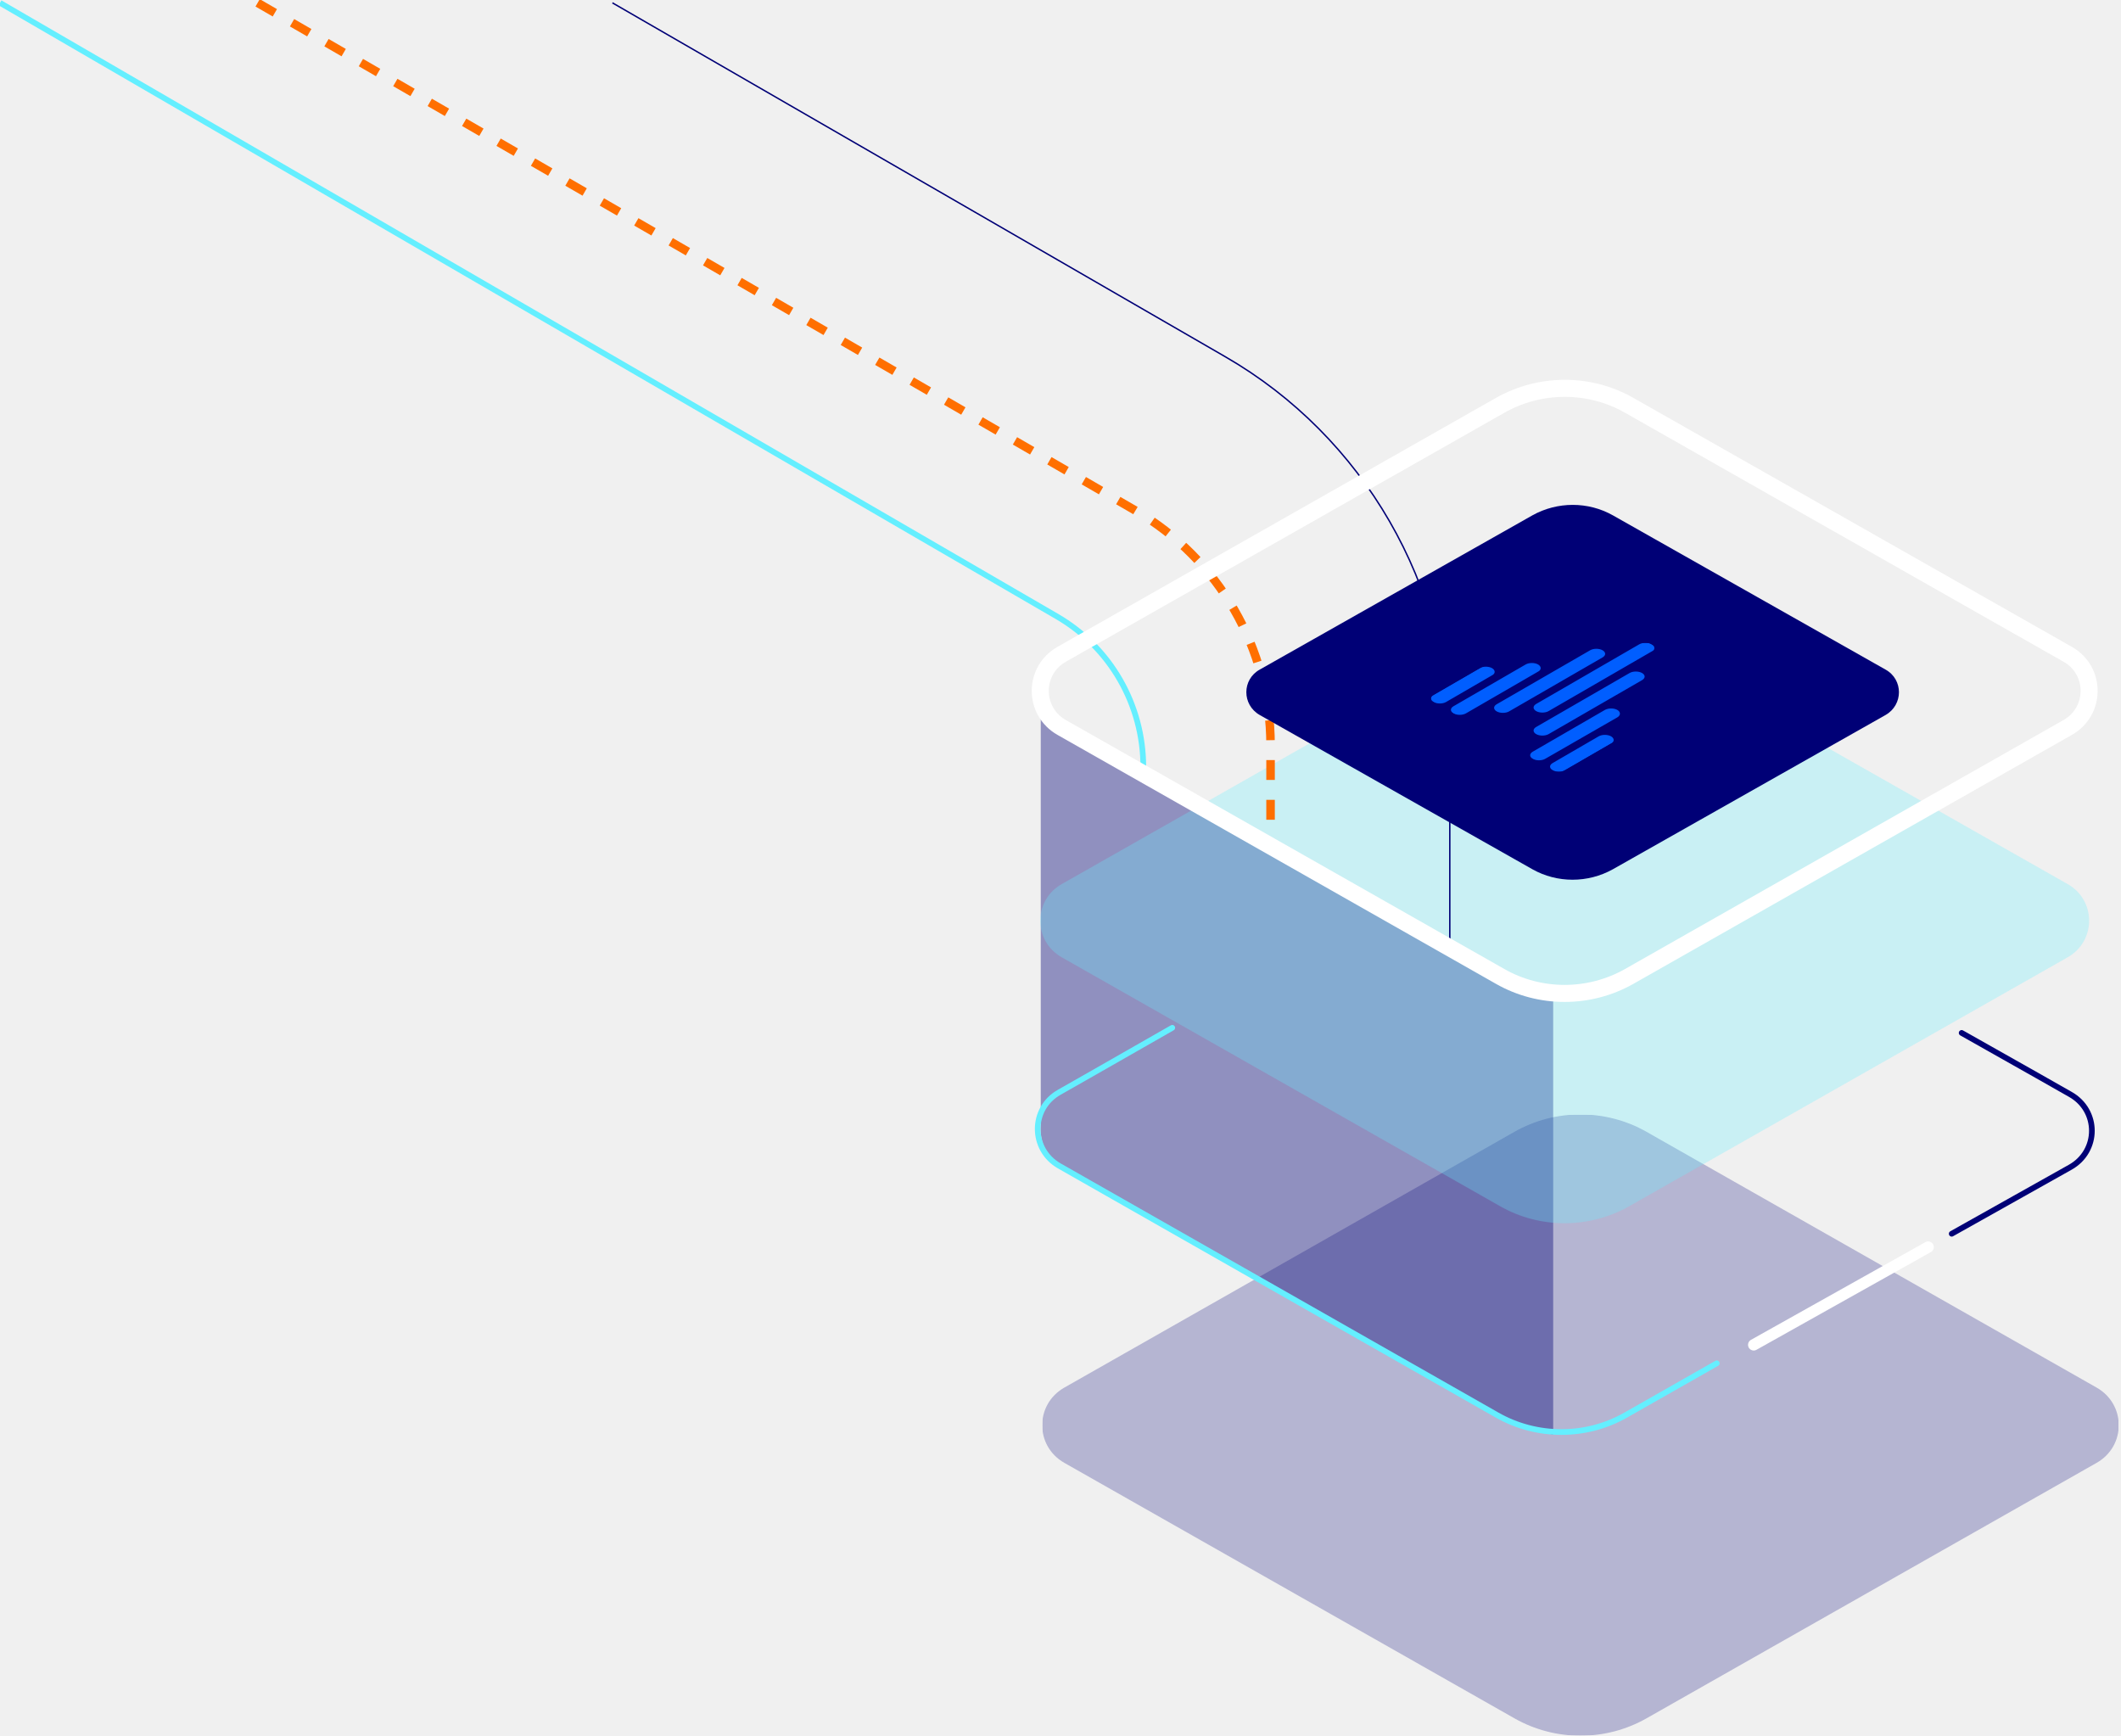
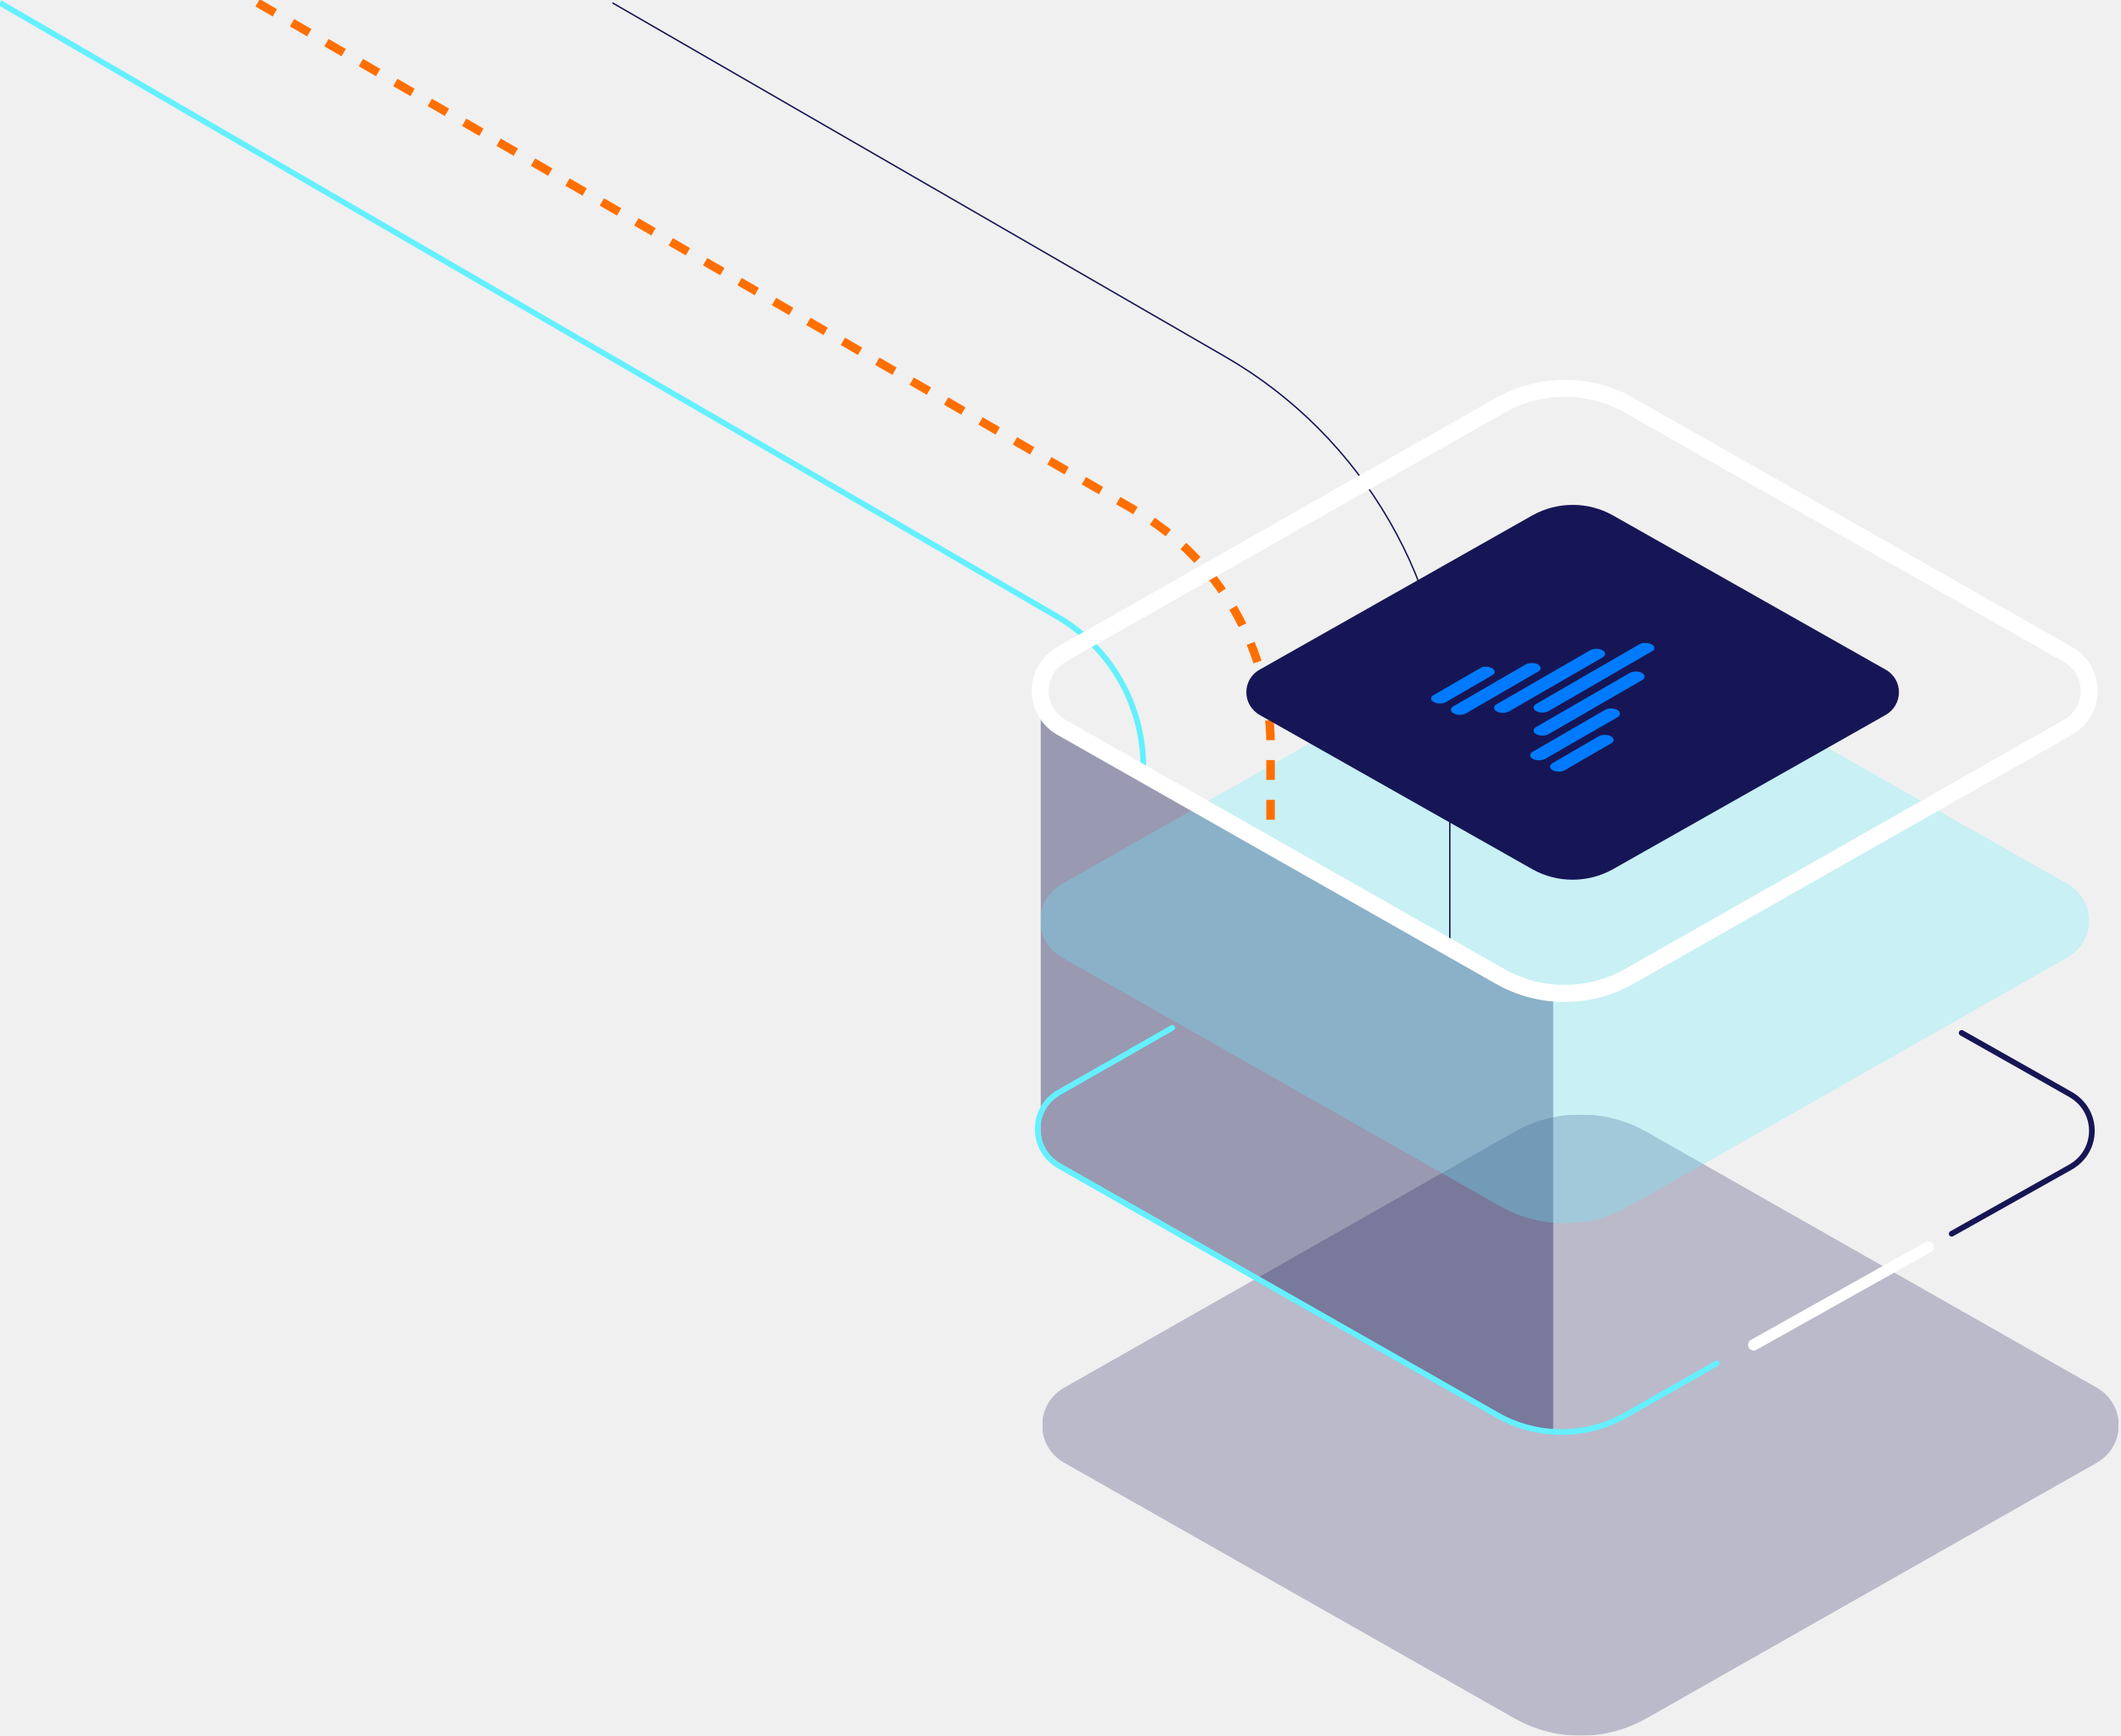
<svg xmlns="http://www.w3.org/2000/svg" version="1.1" id="Layer_1" x="0px" y="0px" viewBox="0 0 746.7 611" style="enable-background:new 0 0 746.7 611;" xml:space="preserve">
  <style type="text/css">
	.st0{opacity:0.248;}
	.st1{filter:url(#Adobe_OpacityMaskFilter);}
- 	.st2{fill:#FFFFFF;}
- 	.st3{mask:url(#mask-2_1_);fill:#000076;}
- 	.st4{opacity:0.402;fill:#000076;enable-background:new    ;}
- 	.st5{opacity:0.28;fill:#64EFFF;enable-background:new    ;}
- 	.st6{fill:none;stroke:#64EFFF;stroke-width:2;stroke-linecap:round;stroke-linejoin:round;}
- 	.st7{fill:none;stroke:#FFFFFF;stroke-width:4;stroke-linecap:round;stroke-linejoin:round;}
- 	.st8{fill:none;stroke:#000076;stroke-width:2;stroke-linecap:round;stroke-linejoin:round;}
- 	.st9{fill:none;stroke:#000076;stroke-width:0.5;}
- 	.st10{fill:none;stroke:#FF6F00;stroke-width:3;stroke-dasharray:7;}
- 	.st11{fill:none;stroke:#64EFFF;stroke-width:2;}
- 	.st12{fill:#000076;}
- 	.st13{fill:none;stroke:#FFFFFF;stroke-width:6;}
+ 	.st2{fill:#ffffff;}
+ 	.st3{mask:url(#mask-2_1_);fill:#161656;}
+ 	.st4{opacity:0.402;fill:#161656;enable-background:new    ;}
+ 	.st5{opacity:0.28;fill:#64f0ff;enable-background:new    ;}
+ 	.st6{fill:none;stroke:#64f0ff;stroke-width:2;stroke-linecap:round;stroke-linejoin:round;}
+ 	.st7{fill:none;stroke:#ffffff;stroke-width:4;stroke-linecap:round;stroke-linejoin:round;}
+ 	.st8{fill:none;stroke:#161656;stroke-width:2;stroke-linecap:round;stroke-linejoin:round;}
+ 	.st9{fill:none;stroke:#161656;stroke-width:0.5;}
+ 	.st10{fill:none;stroke:#ff6f00;stroke-width:3;stroke-dasharray:7;}
+ 	.st11{fill:none;stroke:#64f0ff;stroke-width:2;}
+ 	.st12{fill:#161656;}
+ 	.st13{fill:none;stroke:#ffffff;stroke-width:6;}
	.st14{filter:url(#Adobe_OpacityMaskFilter_1_);}
- 	.st15{mask:url(#mask-4_1_);fill:#005EFF;}
+ 	.st15{mask:url(#mask-4_1_);fill:#007bff;}
</style>
  <g id="Desktop">
    <g id="_x33_-Product" transform="translate(-686, -1246)">
      <g id="Group-29" transform="translate(687, 1247)">
        <g>
          <g id="Group-3" transform="translate(204.6105, 390.5488)" class="st0">
            <g id="Clip-2">
					</g>
            <defs>
              <filter id="Adobe_OpacityMaskFilter" filterUnits="userSpaceOnUse" x="161.3" y="0.8" width="378.9" height="218.6">
                <feColorMatrix type="matrix" values="1 0 0 0 0  0 1 0 0 0  0 0 1 0 0  0 0 0 1 0" />
              </filter>
            </defs>
            <mask maskUnits="userSpaceOnUse" x="161.3" y="0.8" width="378.9" height="218.6" id="mask-2_1_">
              <g class="st1">
                <polygon id="path-1_1_" class="st2" points="161.3,0.8 540.2,0.8 540.2,219.5 161.3,219.5        " />
              </g>
            </mask>
            <path id="Fill-1" class="st3" d="M532.5,123.4c10.4-5.9,10.4-20.6,0-26.5l-158.4-90c-14.4-8.2-32.2-8.2-46.6,0l-158.4,90       c-10.4,5.9-10.4,20.6,0,26.5l158.4,89.9c14.4,8.2,32.2,8.2,46.6,0L532.5,123.4z" />
          </g>
          <path id="Fill-4" class="st4" d="M365.4,239v155.8c0,0-1.5,10.1,8.1,16.1c9.6,6,151.1,84.8,151.1,84.8s10.7,6.2,21.2,8.3V348.5      c0,0-7.5-0.3-24.2-9.8c-16.7-9.5-146-82.7-146-82.7S364.5,251.2,365.4,239" />
          <path id="Fill-6" class="st5" d="M726.9,336c10.1-5.7,10.1-20.1,0-25.8l-154.3-87.6c-14-8-31.4-8-45.5,0l-154.3,87.6      c-10.1,5.7-10.1,20.1,0,25.8l154.3,87.6c14,8,31.4,8,45.5,0L726.9,336z" />
          <path id="Stroke-17" class="st6" d="M411.7,360.8c-22.7,13-39.8,22.7-39.8,22.7c-10.1,5.7-10.1,20.1,0,25.9L526,497.1      c14,8,31.4,8,45.4,0c0,0,13.2-7.5,32-18.2" />
          <path id="Stroke-19" class="st7" d="M616.4,472.4c19.1-10.7,41.6-23.3,61.4-34.4" />
          <path id="Stroke-21" class="st8" d="M686.1,433.3c23.7-13.3,41.7-23.4,41.7-23.4c10.2-5.7,10.2-20,0-25.7      c0,0-18.1-10.3-38.2-21.6" />
          <path id="Stroke-23" class="st9" d="M214.6,0c51.7,29.8,215.8,124.6,215.8,124.6c48.7,28.1,79,80.6,79,136.8V331" />
          <path id="Stroke-25" class="st10" d="M89.7,0c51.2,29.6,309,178.7,309,178.7c29.3,17,47.6,48.6,47.6,82.5v33.6" />
          <path id="Stroke-27" class="st11" d="M-1,0c43.1,25,372.1,216,372.1,216c18.8,10.9,30.4,31.1,30.4,53v4.5" />
          <path id="Fill-12" class="st12" d="M662.8,250.7c6.3-3.6,6.3-12.5,0-16l-96-54.3c-8.7-4.9-19.5-4.9-28.3,0l-96,54.3      c-6.3,3.5-6.3,12.4,0,16l96,54.3c8.7,4.9,19.5,4.9,28.3,0L662.8,250.7z" />
          <path id="Stroke-8" class="st13" d="M726.9,255.1c10.1-5.7,10.1-20.1,0-25.8l-154.3-87.6c-14-8-31.4-8-45.5,0l-154.3,87.6      c-10.1,5.7-10.1,20.1,0,25.8l154.3,87.6c14,8,31.4,8,45.5,0L726.9,255.1z" />
          <g id="Group-16" transform="translate(340.3975, 212.0122)">
            <g id="Clip-15">
					</g>
            <defs>
              <filter id="Adobe_OpacityMaskFilter_1_" filterUnits="userSpaceOnUse" x="162.3" y="13.3" width="78.7" height="45.4">
                <feColorMatrix type="matrix" values="1 0 0 0 0  0 1 0 0 0  0 0 1 0 0  0 0 0 1 0" />
              </filter>
            </defs>
            <mask maskUnits="userSpaceOnUse" x="162.3" y="13.3" width="78.7" height="45.4" id="mask-4_1_">
              <g class="st14">
                <polyline id="path-3_1_" class="st2" points="161.1,32.9 217,0.6 263.3,27.1 207.3,59.4        " />
              </g>
            </mask>
            <path id="Fill-14" class="st15" d="M240.1,13.8c-1.2-0.7-3.2-0.7-4.4,0l-36.3,21c-1.2,0.7-1.2,1.8,0,2.5c1.2,0.7,3.2,0.7,4.4,0       l36.3-21C241.4,15.7,241.4,14.6,240.1,13.8 M183.9,22.2c-1.2-0.7-3.2-0.7-4.4,0l-16.2,9.4c-1.2,0.7-1.2,1.8,0,2.5       c1.2,0.7,3.2,0.7,4.4,0l16.2-9.4C185.1,24.1,185.1,22.9,183.9,22.2 M225.8,46.2c-1.2-0.7-3.2-0.7-4.4,0l-16.2,9.4       c-1.2,0.7-1.2,1.8,0,2.5c1.2,0.7,3.2,0.7,4.4,0l16.2-9.4C227,48.1,227,46.9,225.8,46.2 M200.1,20.9c-1.2-0.7-3.2-0.7-4.4,0       l-25.4,14.7c-1.2,0.7-1.2,1.8,0,2.5c1.2,0.7,3.2,0.7,4.4,0l25.4-14.7C201.3,22.8,201.3,21.6,200.1,20.9 M228,36.9       c-1.2-0.7-3.2-0.7-4.4,0l-25.4,14.7c-1.2,0.7-1.2,1.8,0,2.5c1.2,0.7,3.2,0.7,4.4,0L228,39.5C229.2,38.8,229.2,37.6,228,36.9        M222.8,15.9c-1.2-0.7-3.2-0.7-4.4,0l-32.9,19c-1.2,0.7-1.2,1.8,0,2.5c1.2,0.7,3.2,0.7,4.4,0l32.9-19       C224,17.7,224,16.6,222.8,15.9 M236.7,23.9c-1.2-0.7-3.2-0.7-4.4,0l-32.9,19c-1.2,0.7-1.2,1.8,0,2.5c1.2,0.7,3.2,0.7,4.4,0       l32.9-19C237.9,25.7,237.9,24.6,236.7,23.9" />
          </g>
        </g>
      </g>
    </g>
  </g>
</svg>
